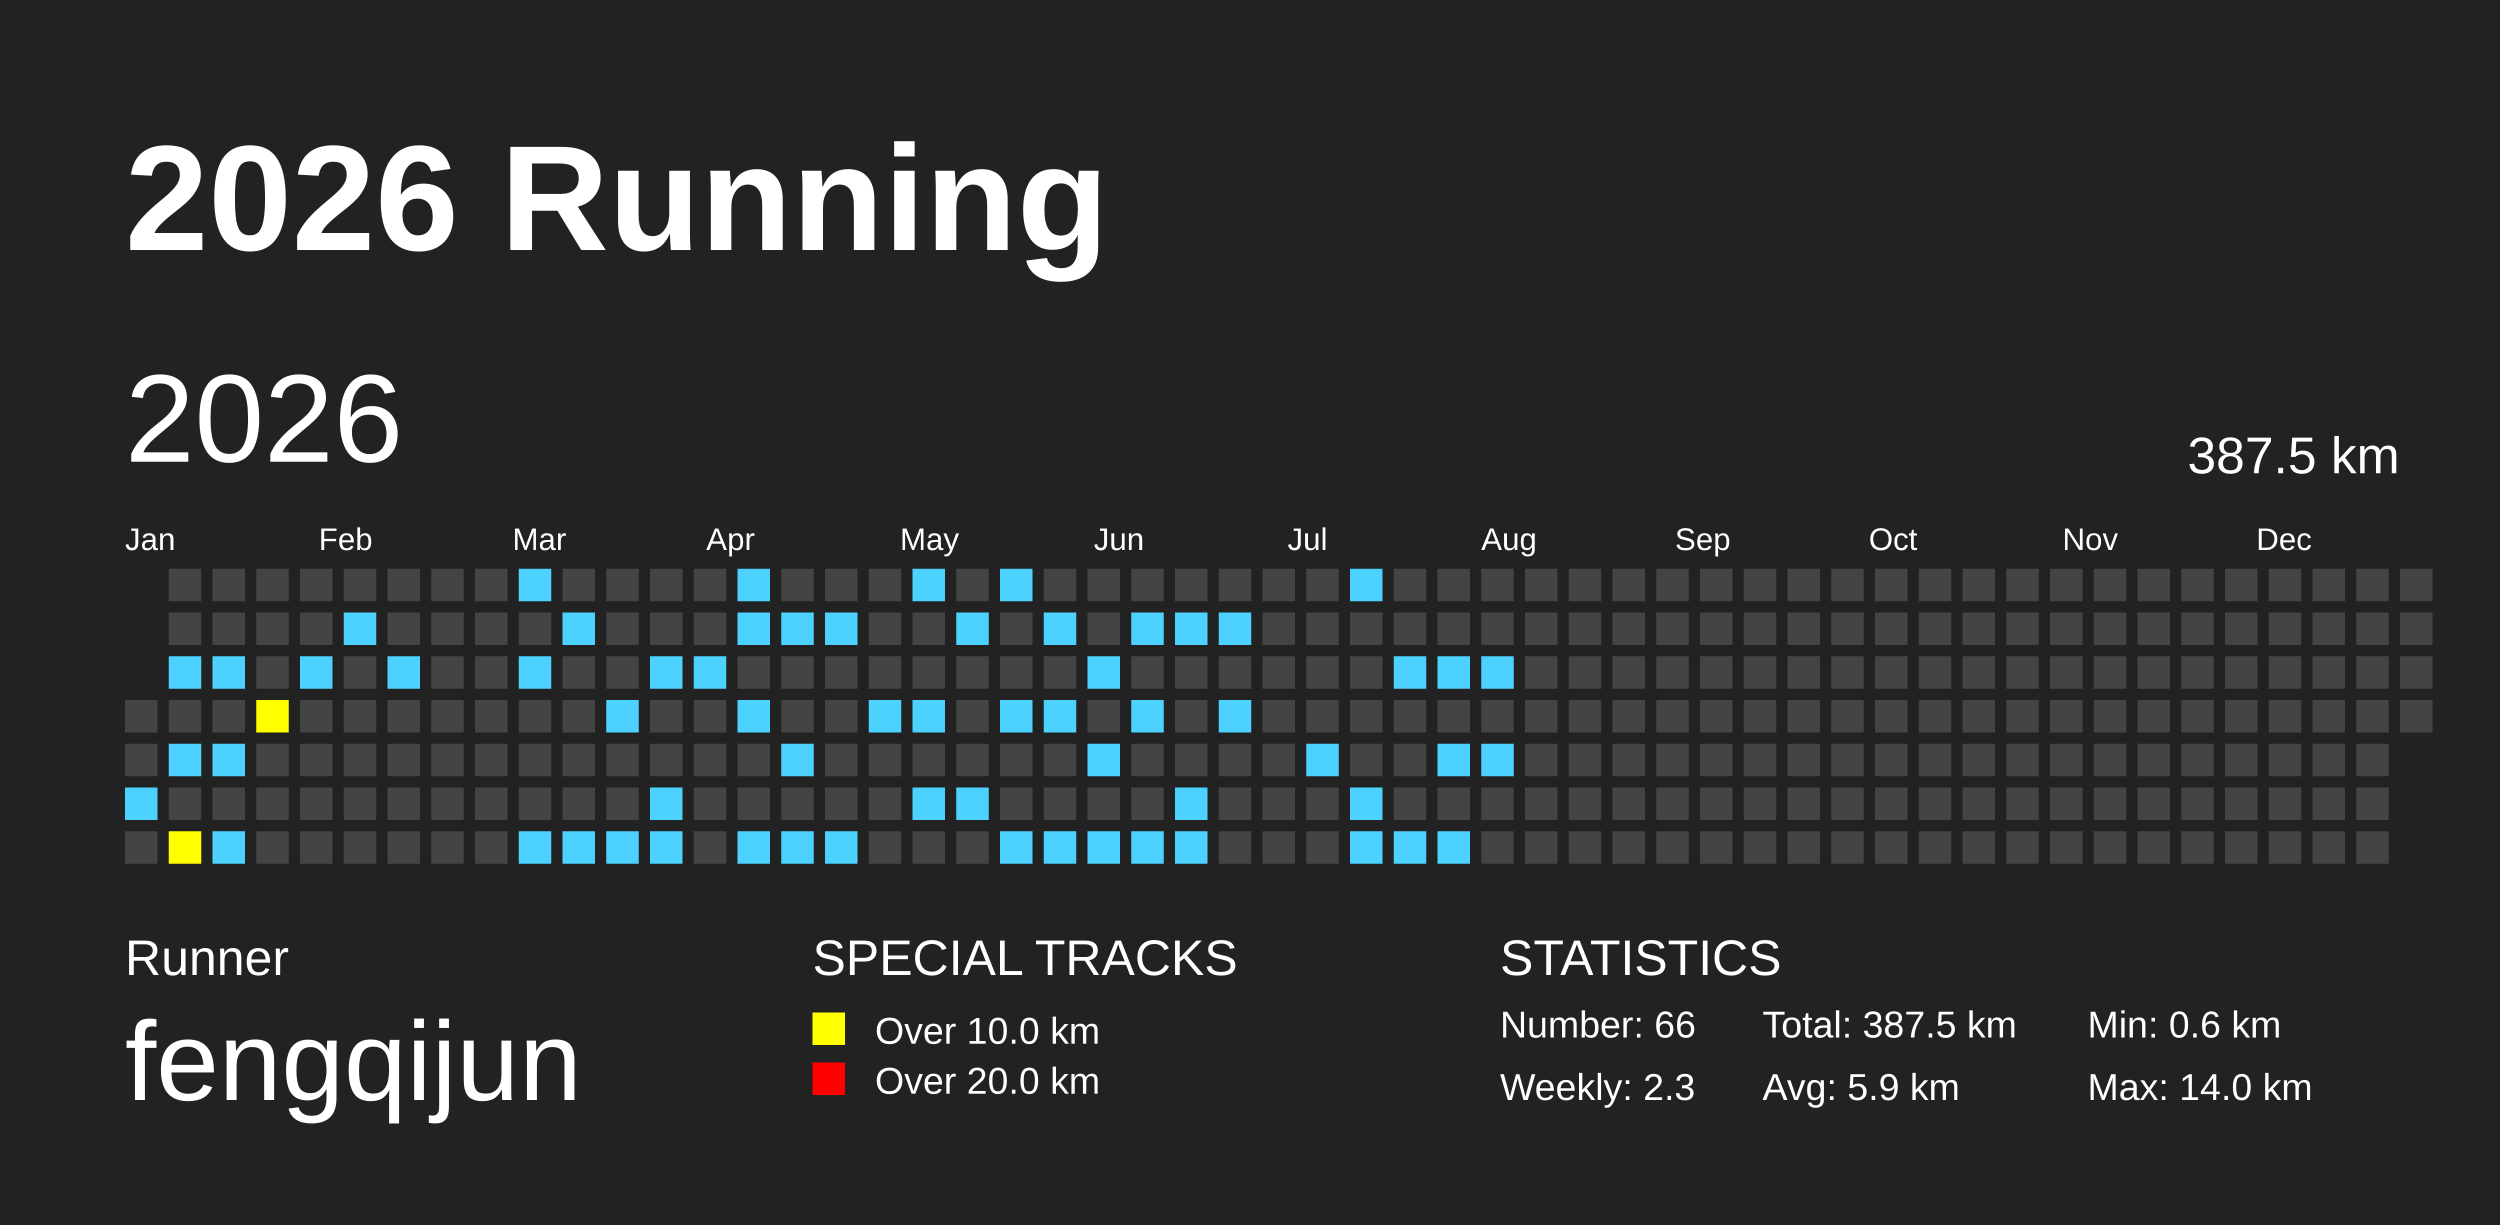
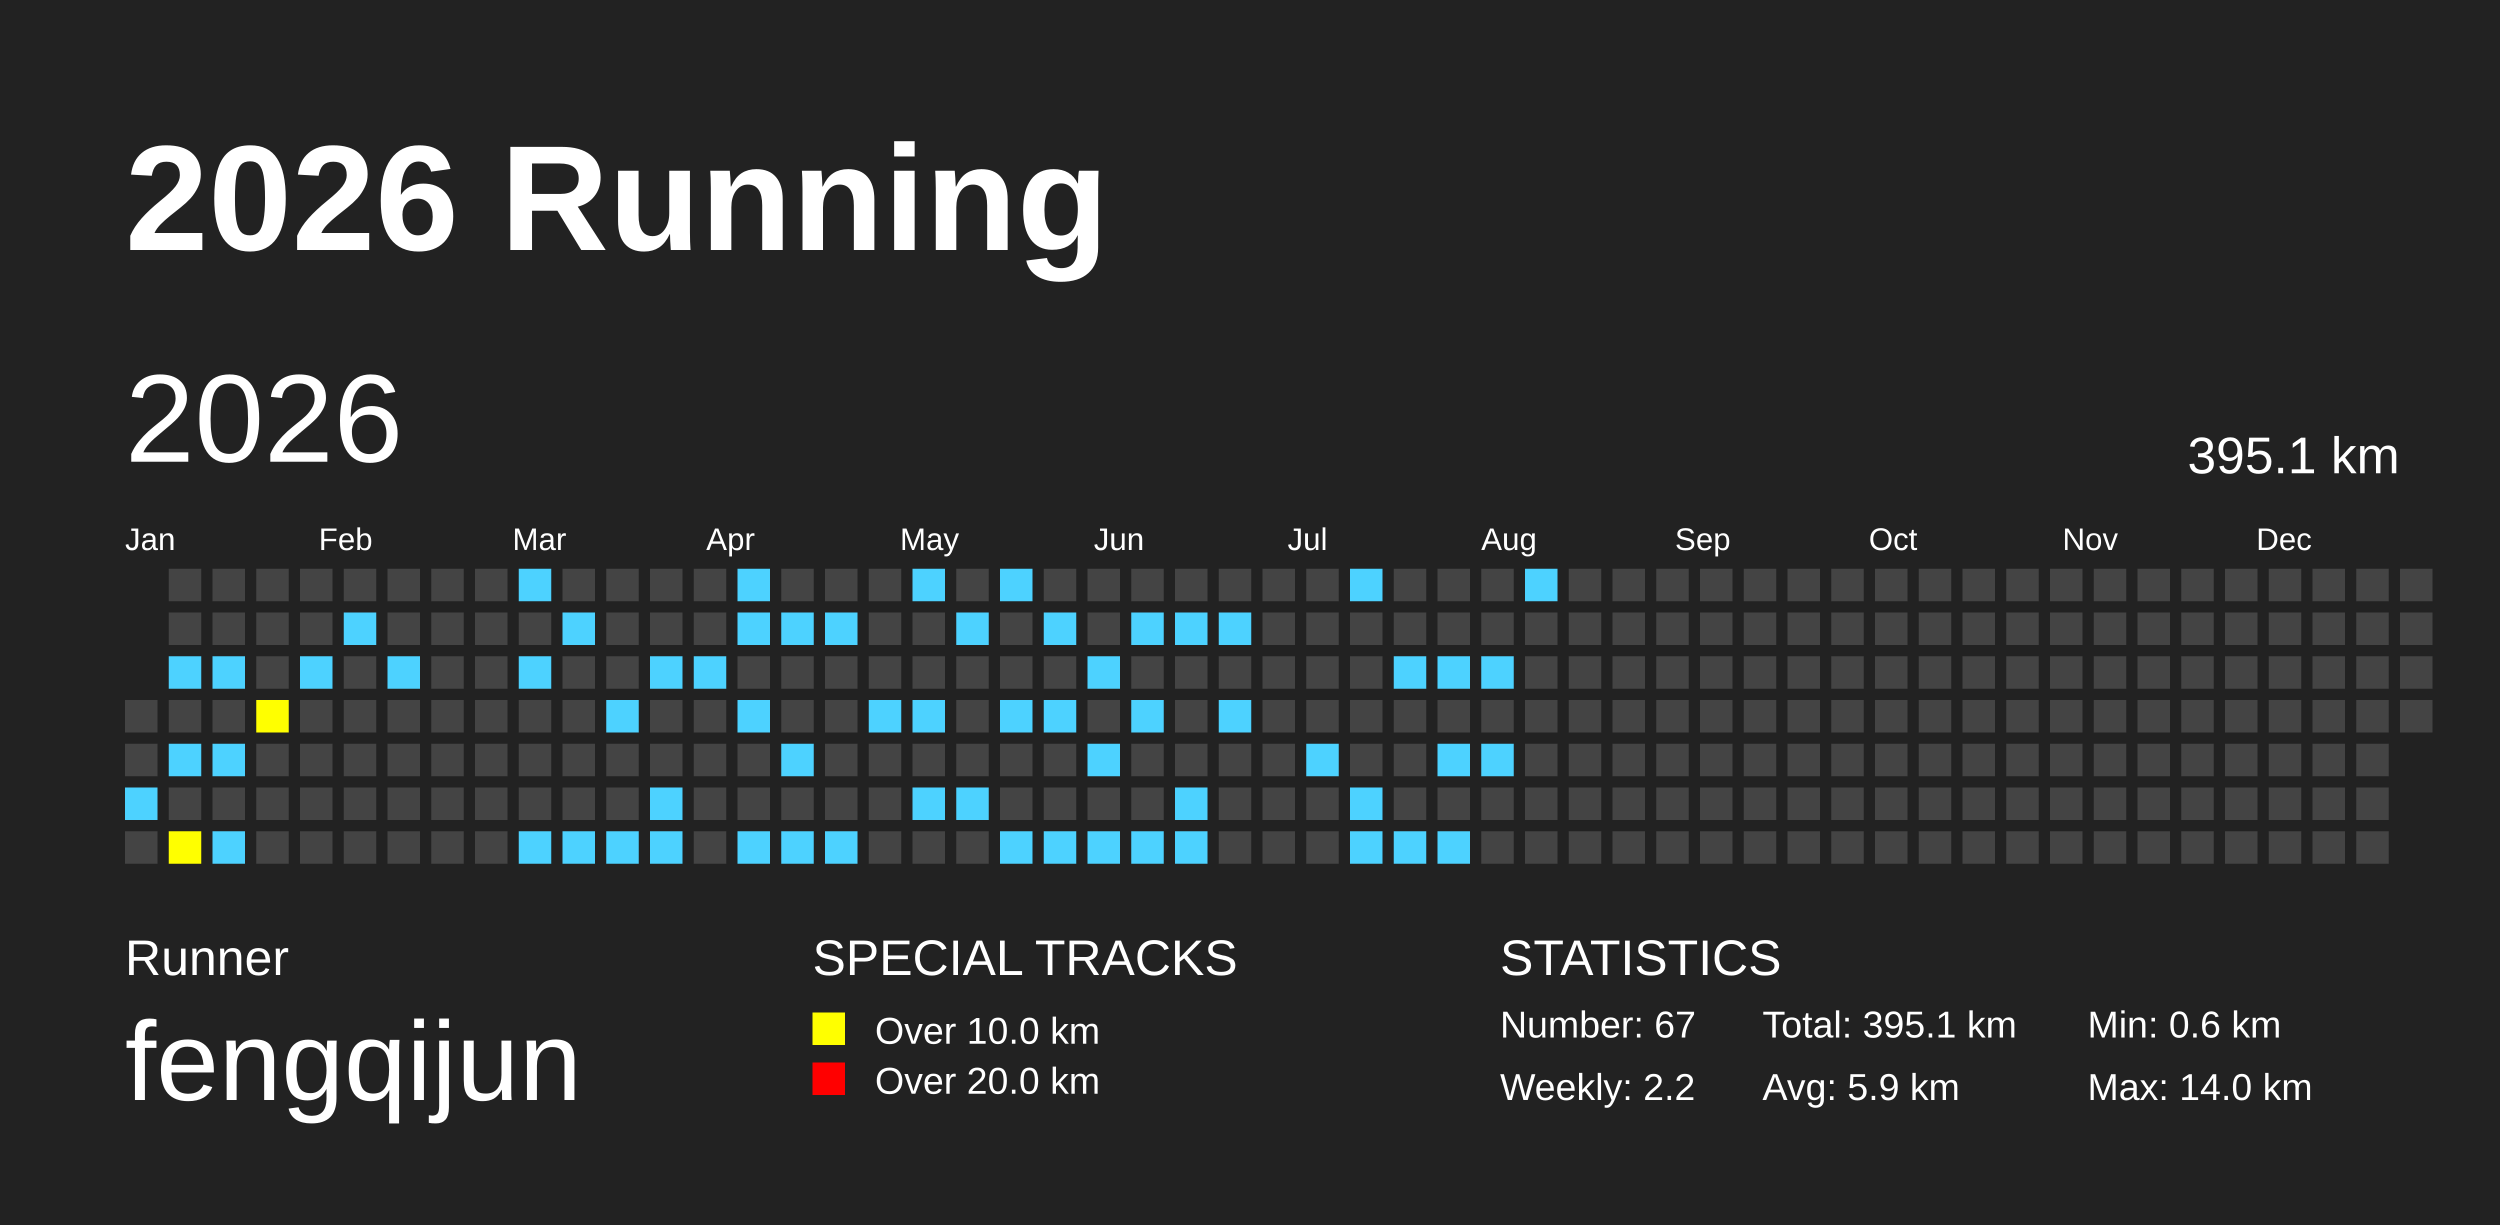
<svg xmlns="http://www.w3.org/2000/svg" baseProfile="full" height="98mm" version="1.1" viewBox="0,0,200,98" width="200mm">
  <defs />
  <rect fill="#222222" height="98" width="200" x="0" y="0" />
  <text fill="#FFFFFF" style="font-size:12px; font-family:Arial; font-weight:bold;" x="10" y="20">2026 Running</text>
  <text fill="#FFFFFF" style="font-size:4px; font-family:Arial" x="10" y="78">Runner</text>
  <text fill="#FFFFFF" style="font-size:9px; font-family:Arial" x="10" y="88">fengqijun</text>
  <text fill="#FFFFFF" style="font-size:4px; font-family:Arial" x="65" y="78">SPECIAL TRACKS</text>
  <rect fill="yellow" height="2.6" width="2.6" x="65" y="81" />
  <text fill="#FFFFFF" style="font-size:3px; font-family:Arial" x="70" y="83.5">Over 10.0 km</text>
  <rect fill="red" height="2.6" width="2.6" x="65" y="85" />
  <text fill="#FFFFFF" style="font-size:3px; font-family:Arial" x="70" y="87.5">Over 20.0 km</text>
  <text fill="#FFFFFF" style="font-size:4px; font-family:Arial" x="120" y="78">STATISTICS</text>
-   <text fill="#FFFFFF" style="font-size:3px; font-family:Arial" x="120" y="83">Number: 66</text>
-   <text fill="#FFFFFF" style="font-size:3px; font-family:Arial" x="120" y="88">Weekly: 2.3</text>
-   <text fill="#FFFFFF" style="font-size:3px; font-family:Arial" x="141" y="83">Total: 387.5 km</text>
+   <text fill="#FFFFFF" style="font-size:3px; font-family:Arial" x="120" y="83">Number: 67</text>
+   <text fill="#FFFFFF" style="font-size:3px; font-family:Arial" x="120" y="88">Weekly: 2.2</text>
+   <text fill="#FFFFFF" style="font-size:3px; font-family:Arial" x="141" y="83">Total: 395.1 km</text>
  <text fill="#FFFFFF" style="font-size:3px; font-family:Arial" x="141" y="88">Avg: 5.9 km</text>
  <text fill="#FFFFFF" style="font-size:3px; font-family:Arial" x="167" y="83">Min: 0.6 km</text>
  <text fill="#FFFFFF" style="font-size:3px; font-family:Arial" x="167" y="88">Max: 14.0 km</text>
  <text dominant-baseline="hanging" fill="#FFFFFF" style="font-size:10.0px; font-family:Arial;" x="10" y="30">2026</text>
-   <text dominant-baseline="hanging" fill="#FFFFFF" style="font-size:4.125px; font-family:Arial;" x="175" y="35">387.5 km</text>
+   <text dominant-baseline="hanging" fill="#FFFFFF" style="font-size:4.125px; font-family:Arial;" x="175" y="35">395.1 km</text>
  <text fill="#FFFFFF" style="font-size:2.5px; font-family:Arial" x="10.0" y="44">Jan</text>
  <text fill="#FFFFFF" style="font-size:2.5px; font-family:Arial" x="25.5" y="44">Feb</text>
  <text fill="#FFFFFF" style="font-size:2.5px; font-family:Arial" x="41.0" y="44">Mar</text>
  <text fill="#FFFFFF" style="font-size:2.5px; font-family:Arial" x="56.5" y="44">Apr</text>
  <text fill="#FFFFFF" style="font-size:2.5px; font-family:Arial" x="72.0" y="44">May</text>
  <text fill="#FFFFFF" style="font-size:2.5px; font-family:Arial" x="87.5" y="44">Jun</text>
  <text fill="#FFFFFF" style="font-size:2.5px; font-family:Arial" x="103.0" y="44">Jul</text>
  <text fill="#FFFFFF" style="font-size:2.5px; font-family:Arial" x="118.5" y="44">Aug</text>
  <text fill="#FFFFFF" style="font-size:2.5px; font-family:Arial" x="134.0" y="44">Sep</text>
  <text fill="#FFFFFF" style="font-size:2.5px; font-family:Arial" x="149.5" y="44">Oct</text>
  <text fill="#FFFFFF" style="font-size:2.5px; font-family:Arial" x="165.0" y="44">Nov</text>
  <text fill="#FFFFFF" style="font-size:2.5px; font-family:Arial" x="180.5" y="44">Dec</text>
  <rect fill="#444444" height="2.6" width="2.6" x="10.0" y="56.0" />
  <rect fill="#444444" height="2.6" width="2.6" x="10.0" y="59.5" />
  <rect fill="#4DD2FF" height="2.6" width="2.6" x="10.0" y="63.0" />
  <rect fill="#444444" height="2.6" width="2.6" x="10.0" y="66.5" />
  <rect fill="#444444" height="2.6" width="2.6" x="13.5" y="45.5" />
  <rect fill="#444444" height="2.6" width="2.6" x="13.5" y="49.0" />
  <rect fill="#4DD2FF" height="2.6" width="2.6" x="13.5" y="52.5" />
  <rect fill="#444444" height="2.6" width="2.6" x="13.5" y="56.0" />
  <rect fill="#4DD2FF" height="2.6" width="2.6" x="13.5" y="59.5" />
  <rect fill="#444444" height="2.6" width="2.6" x="13.5" y="63.0" />
  <rect fill="yellow" height="2.6" width="2.6" x="13.5" y="66.5" />
  <rect fill="#444444" height="2.6" width="2.6" x="17.0" y="45.5" />
  <rect fill="#444444" height="2.6" width="2.6" x="17.0" y="49.0" />
  <rect fill="#4DD2FF" height="2.6" width="2.6" x="17.0" y="52.5" />
  <rect fill="#444444" height="2.6" width="2.6" x="17.0" y="56.0" />
  <rect fill="#4DD2FF" height="2.6" width="2.6" x="17.0" y="59.5" />
  <rect fill="#444444" height="2.6" width="2.6" x="17.0" y="63.0" />
  <rect fill="#4DD2FF" height="2.6" width="2.6" x="17.0" y="66.5" />
  <rect fill="#444444" height="2.6" width="2.6" x="20.5" y="45.5" />
  <rect fill="#444444" height="2.6" width="2.6" x="20.5" y="49.0" />
  <rect fill="#444444" height="2.6" width="2.6" x="20.5" y="52.5" />
  <rect fill="yellow" height="2.6" width="2.6" x="20.5" y="56.0" />
  <rect fill="#444444" height="2.6" width="2.6" x="20.5" y="59.5" />
  <rect fill="#444444" height="2.6" width="2.6" x="20.5" y="63.0" />
  <rect fill="#444444" height="2.6" width="2.6" x="20.5" y="66.5" />
  <rect fill="#444444" height="2.6" width="2.6" x="24.0" y="45.5" />
  <rect fill="#444444" height="2.6" width="2.6" x="24.0" y="49.0" />
  <rect fill="#4DD2FF" height="2.6" width="2.6" x="24.0" y="52.5" />
  <rect fill="#444444" height="2.6" width="2.6" x="24.0" y="56.0" />
  <rect fill="#444444" height="2.6" width="2.6" x="24.0" y="59.5" />
  <rect fill="#444444" height="2.6" width="2.6" x="24.0" y="63.0" />
  <rect fill="#444444" height="2.6" width="2.6" x="24.0" y="66.5" />
  <rect fill="#444444" height="2.6" width="2.6" x="27.5" y="45.5" />
  <rect fill="#4DD2FF" height="2.6" width="2.6" x="27.5" y="49.0" />
  <rect fill="#444444" height="2.6" width="2.6" x="27.5" y="52.5" />
  <rect fill="#444444" height="2.6" width="2.6" x="27.5" y="56.0" />
  <rect fill="#444444" height="2.6" width="2.6" x="27.5" y="59.5" />
  <rect fill="#444444" height="2.6" width="2.6" x="27.5" y="63.0" />
  <rect fill="#444444" height="2.6" width="2.6" x="27.5" y="66.5" />
  <rect fill="#444444" height="2.6" width="2.6" x="31.0" y="45.5" />
  <rect fill="#444444" height="2.6" width="2.6" x="31.0" y="49.0" />
  <rect fill="#4DD2FF" height="2.6" width="2.6" x="31.0" y="52.5" />
  <rect fill="#444444" height="2.6" width="2.6" x="31.0" y="56.0" />
  <rect fill="#444444" height="2.6" width="2.6" x="31.0" y="59.5" />
  <rect fill="#444444" height="2.6" width="2.6" x="31.0" y="63.0" />
  <rect fill="#444444" height="2.6" width="2.6" x="31.0" y="66.5" />
  <rect fill="#444444" height="2.6" width="2.6" x="34.5" y="45.5" />
  <rect fill="#444444" height="2.6" width="2.6" x="34.5" y="49.0" />
  <rect fill="#444444" height="2.6" width="2.6" x="34.5" y="52.5" />
  <rect fill="#444444" height="2.6" width="2.6" x="34.5" y="56.0" />
  <rect fill="#444444" height="2.6" width="2.6" x="34.5" y="59.5" />
  <rect fill="#444444" height="2.6" width="2.6" x="34.5" y="63.0" />
  <rect fill="#444444" height="2.6" width="2.6" x="34.5" y="66.5" />
  <rect fill="#444444" height="2.6" width="2.6" x="38.0" y="45.5" />
  <rect fill="#444444" height="2.6" width="2.6" x="38.0" y="49.0" />
  <rect fill="#444444" height="2.6" width="2.6" x="38.0" y="52.5" />
  <rect fill="#444444" height="2.6" width="2.6" x="38.0" y="56.0" />
  <rect fill="#444444" height="2.6" width="2.6" x="38.0" y="59.5" />
  <rect fill="#444444" height="2.6" width="2.6" x="38.0" y="63.0" />
  <rect fill="#444444" height="2.6" width="2.6" x="38.0" y="66.5" />
  <rect fill="#4DD2FF" height="2.6" width="2.6" x="41.5" y="45.5" />
  <rect fill="#444444" height="2.6" width="2.6" x="41.5" y="49.0" />
  <rect fill="#4DD2FF" height="2.6" width="2.6" x="41.5" y="52.5" />
  <rect fill="#444444" height="2.6" width="2.6" x="41.5" y="56.0" />
  <rect fill="#444444" height="2.6" width="2.6" x="41.5" y="59.5" />
  <rect fill="#444444" height="2.6" width="2.6" x="41.5" y="63.0" />
  <rect fill="#4DD2FF" height="2.6" width="2.6" x="41.5" y="66.5" />
  <rect fill="#444444" height="2.6" width="2.6" x="45.0" y="45.5" />
  <rect fill="#4DD2FF" height="2.6" width="2.6" x="45.0" y="49.0" />
  <rect fill="#444444" height="2.6" width="2.6" x="45.0" y="52.5" />
  <rect fill="#444444" height="2.6" width="2.6" x="45.0" y="56.0" />
  <rect fill="#444444" height="2.6" width="2.6" x="45.0" y="59.5" />
  <rect fill="#444444" height="2.6" width="2.6" x="45.0" y="63.0" />
  <rect fill="#4DD2FF" height="2.6" width="2.6" x="45.0" y="66.5" />
  <rect fill="#444444" height="2.6" width="2.6" x="48.5" y="45.5" />
  <rect fill="#444444" height="2.6" width="2.6" x="48.5" y="49.0" />
  <rect fill="#444444" height="2.6" width="2.6" x="48.5" y="52.5" />
  <rect fill="#4DD2FF" height="2.6" width="2.6" x="48.5" y="56.0" />
  <rect fill="#444444" height="2.6" width="2.6" x="48.5" y="59.5" />
  <rect fill="#444444" height="2.6" width="2.6" x="48.5" y="63.0" />
  <rect fill="#4DD2FF" height="2.6" width="2.6" x="48.5" y="66.5" />
  <rect fill="#444444" height="2.6" width="2.6" x="52.0" y="45.5" />
  <rect fill="#444444" height="2.6" width="2.6" x="52.0" y="49.0" />
  <rect fill="#4DD2FF" height="2.6" width="2.6" x="52.0" y="52.5" />
  <rect fill="#444444" height="2.6" width="2.6" x="52.0" y="56.0" />
  <rect fill="#444444" height="2.6" width="2.6" x="52.0" y="59.5" />
  <rect fill="#4DD2FF" height="2.6" width="2.6" x="52.0" y="63.0" />
  <rect fill="#4DD2FF" height="2.6" width="2.6" x="52.0" y="66.5" />
  <rect fill="#444444" height="2.6" width="2.6" x="55.5" y="45.5" />
  <rect fill="#444444" height="2.6" width="2.6" x="55.5" y="49.0" />
  <rect fill="#4DD2FF" height="2.6" width="2.6" x="55.5" y="52.5" />
  <rect fill="#444444" height="2.6" width="2.6" x="55.5" y="56.0" />
  <rect fill="#444444" height="2.6" width="2.6" x="55.5" y="59.5" />
  <rect fill="#444444" height="2.6" width="2.6" x="55.5" y="63.0" />
  <rect fill="#444444" height="2.6" width="2.6" x="55.5" y="66.5" />
  <rect fill="#4DD2FF" height="2.6" width="2.6" x="59.0" y="45.5" />
  <rect fill="#4DD2FF" height="2.6" width="2.6" x="59.0" y="49.0" />
  <rect fill="#444444" height="2.6" width="2.6" x="59.0" y="52.5" />
  <rect fill="#4DD2FF" height="2.6" width="2.6" x="59.0" y="56.0" />
  <rect fill="#444444" height="2.6" width="2.6" x="59.0" y="59.5" />
  <rect fill="#444444" height="2.6" width="2.6" x="59.0" y="63.0" />
  <rect fill="#4DD2FF" height="2.6" width="2.6" x="59.0" y="66.5" />
  <rect fill="#444444" height="2.6" width="2.6" x="62.5" y="45.5" />
  <rect fill="#4DD2FF" height="2.6" width="2.6" x="62.5" y="49.0" />
  <rect fill="#444444" height="2.6" width="2.6" x="62.5" y="52.5" />
  <rect fill="#444444" height="2.6" width="2.6" x="62.5" y="56.0" />
  <rect fill="#4DD2FF" height="2.6" width="2.6" x="62.5" y="59.5" />
  <rect fill="#444444" height="2.6" width="2.6" x="62.5" y="63.0" />
  <rect fill="#4DD2FF" height="2.6" width="2.6" x="62.5" y="66.5" />
  <rect fill="#444444" height="2.6" width="2.6" x="66.0" y="45.5" />
  <rect fill="#4DD2FF" height="2.6" width="2.6" x="66.0" y="49.0" />
  <rect fill="#444444" height="2.6" width="2.6" x="66.0" y="52.5" />
  <rect fill="#444444" height="2.6" width="2.6" x="66.0" y="56.0" />
  <rect fill="#444444" height="2.6" width="2.6" x="66.0" y="59.5" />
  <rect fill="#444444" height="2.6" width="2.6" x="66.0" y="63.0" />
  <rect fill="#4DD2FF" height="2.6" width="2.6" x="66.0" y="66.5" />
  <rect fill="#444444" height="2.6" width="2.6" x="69.5" y="45.5" />
  <rect fill="#444444" height="2.6" width="2.6" x="69.5" y="49.0" />
  <rect fill="#444444" height="2.6" width="2.6" x="69.5" y="52.5" />
  <rect fill="#4DD2FF" height="2.6" width="2.6" x="69.5" y="56.0" />
  <rect fill="#444444" height="2.6" width="2.6" x="69.5" y="59.5" />
  <rect fill="#444444" height="2.6" width="2.6" x="69.5" y="63.0" />
  <rect fill="#444444" height="2.6" width="2.6" x="69.5" y="66.5" />
  <rect fill="#4DD2FF" height="2.6" width="2.6" x="73.0" y="45.5" />
  <rect fill="#444444" height="2.6" width="2.6" x="73.0" y="49.0" />
  <rect fill="#444444" height="2.6" width="2.6" x="73.0" y="52.5" />
  <rect fill="#4DD2FF" height="2.6" width="2.6" x="73.0" y="56.0" />
  <rect fill="#444444" height="2.6" width="2.6" x="73.0" y="59.5" />
  <rect fill="#4DD2FF" height="2.6" width="2.6" x="73.0" y="63.0" />
  <rect fill="#444444" height="2.6" width="2.6" x="73.0" y="66.5" />
  <rect fill="#444444" height="2.6" width="2.6" x="76.5" y="45.5" />
  <rect fill="#4DD2FF" height="2.6" width="2.6" x="76.5" y="49.0" />
  <rect fill="#444444" height="2.6" width="2.6" x="76.5" y="52.5" />
  <rect fill="#444444" height="2.6" width="2.6" x="76.5" y="56.0" />
  <rect fill="#444444" height="2.6" width="2.6" x="76.5" y="59.5" />
  <rect fill="#4DD2FF" height="2.6" width="2.6" x="76.5" y="63.0" />
  <rect fill="#444444" height="2.6" width="2.6" x="76.5" y="66.5" />
  <rect fill="#4DD2FF" height="2.6" width="2.6" x="80.0" y="45.5" />
  <rect fill="#444444" height="2.6" width="2.6" x="80.0" y="49.0" />
  <rect fill="#444444" height="2.6" width="2.6" x="80.0" y="52.5" />
  <rect fill="#4DD2FF" height="2.6" width="2.6" x="80.0" y="56.0" />
  <rect fill="#444444" height="2.6" width="2.6" x="80.0" y="59.5" />
  <rect fill="#444444" height="2.6" width="2.6" x="80.0" y="63.0" />
  <rect fill="#4DD2FF" height="2.6" width="2.6" x="80.0" y="66.5" />
  <rect fill="#444444" height="2.6" width="2.6" x="83.5" y="45.5" />
  <rect fill="#4DD2FF" height="2.6" width="2.6" x="83.5" y="49.0" />
  <rect fill="#444444" height="2.6" width="2.6" x="83.5" y="52.5" />
  <rect fill="#4DD2FF" height="2.6" width="2.6" x="83.5" y="56.0" />
  <rect fill="#444444" height="2.6" width="2.6" x="83.5" y="59.5" />
  <rect fill="#444444" height="2.6" width="2.6" x="83.5" y="63.0" />
  <rect fill="#4DD2FF" height="2.6" width="2.6" x="83.5" y="66.5" />
  <rect fill="#444444" height="2.6" width="2.6" x="87.0" y="45.5" />
  <rect fill="#444444" height="2.6" width="2.6" x="87.0" y="49.0" />
  <rect fill="#4DD2FF" height="2.6" width="2.6" x="87.0" y="52.5" />
  <rect fill="#444444" height="2.6" width="2.6" x="87.0" y="56.0" />
  <rect fill="#4DD2FF" height="2.6" width="2.6" x="87.0" y="59.5" />
  <rect fill="#444444" height="2.6" width="2.6" x="87.0" y="63.0" />
  <rect fill="#4DD2FF" height="2.6" width="2.6" x="87.0" y="66.5" />
  <rect fill="#444444" height="2.6" width="2.6" x="90.5" y="45.5" />
  <rect fill="#4DD2FF" height="2.6" width="2.6" x="90.5" y="49.0" />
  <rect fill="#444444" height="2.6" width="2.6" x="90.5" y="52.5" />
  <rect fill="#4DD2FF" height="2.6" width="2.6" x="90.5" y="56.0" />
  <rect fill="#444444" height="2.6" width="2.6" x="90.5" y="59.5" />
  <rect fill="#444444" height="2.6" width="2.6" x="90.5" y="63.0" />
  <rect fill="#4DD2FF" height="2.6" width="2.6" x="90.5" y="66.5" />
  <rect fill="#444444" height="2.6" width="2.6" x="94.0" y="45.5" />
  <rect fill="#4DD2FF" height="2.6" width="2.6" x="94.0" y="49.0" />
  <rect fill="#444444" height="2.6" width="2.6" x="94.0" y="52.5" />
  <rect fill="#444444" height="2.6" width="2.6" x="94.0" y="56.0" />
  <rect fill="#444444" height="2.6" width="2.6" x="94.0" y="59.5" />
  <rect fill="#4DD2FF" height="2.6" width="2.6" x="94.0" y="63.0" />
  <rect fill="#4DD2FF" height="2.6" width="2.6" x="94.0" y="66.5" />
  <rect fill="#444444" height="2.6" width="2.6" x="97.5" y="45.5" />
  <rect fill="#4DD2FF" height="2.6" width="2.6" x="97.5" y="49.0" />
  <rect fill="#444444" height="2.6" width="2.6" x="97.5" y="52.5" />
  <rect fill="#4DD2FF" height="2.6" width="2.6" x="97.5" y="56.0" />
  <rect fill="#444444" height="2.6" width="2.6" x="97.5" y="59.5" />
  <rect fill="#444444" height="2.6" width="2.6" x="97.5" y="63.0" />
  <rect fill="#444444" height="2.6" width="2.6" x="97.5" y="66.5" />
  <rect fill="#444444" height="2.6" width="2.6" x="101.0" y="45.5" />
  <rect fill="#444444" height="2.6" width="2.6" x="101.0" y="49.0" />
  <rect fill="#444444" height="2.6" width="2.6" x="101.0" y="52.5" />
  <rect fill="#444444" height="2.6" width="2.6" x="101.0" y="56.0" />
  <rect fill="#444444" height="2.6" width="2.6" x="101.0" y="59.5" />
  <rect fill="#444444" height="2.6" width="2.6" x="101.0" y="63.0" />
  <rect fill="#444444" height="2.6" width="2.6" x="101.0" y="66.5" />
  <rect fill="#444444" height="2.6" width="2.6" x="104.5" y="45.5" />
  <rect fill="#444444" height="2.6" width="2.6" x="104.5" y="49.0" />
  <rect fill="#444444" height="2.6" width="2.6" x="104.5" y="52.5" />
  <rect fill="#444444" height="2.6" width="2.6" x="104.5" y="56.0" />
  <rect fill="#4DD2FF" height="2.6" width="2.6" x="104.5" y="59.5" />
  <rect fill="#444444" height="2.6" width="2.6" x="104.5" y="63.0" />
  <rect fill="#444444" height="2.6" width="2.6" x="104.5" y="66.5" />
  <rect fill="#4DD2FF" height="2.6" width="2.6" x="108.0" y="45.5" />
  <rect fill="#444444" height="2.6" width="2.6" x="108.0" y="49.0" />
  <rect fill="#444444" height="2.6" width="2.6" x="108.0" y="52.5" />
  <rect fill="#444444" height="2.6" width="2.6" x="108.0" y="56.0" />
  <rect fill="#444444" height="2.6" width="2.6" x="108.0" y="59.5" />
  <rect fill="#4DD2FF" height="2.6" width="2.6" x="108.0" y="63.0" />
  <rect fill="#4DD2FF" height="2.6" width="2.6" x="108.0" y="66.5" />
  <rect fill="#444444" height="2.6" width="2.6" x="111.5" y="45.5" />
  <rect fill="#444444" height="2.6" width="2.6" x="111.5" y="49.0" />
  <rect fill="#4DD2FF" height="2.6" width="2.6" x="111.5" y="52.5" />
  <rect fill="#444444" height="2.6" width="2.6" x="111.5" y="56.0" />
  <rect fill="#444444" height="2.6" width="2.6" x="111.5" y="59.5" />
  <rect fill="#444444" height="2.6" width="2.6" x="111.5" y="63.0" />
  <rect fill="#4DD2FF" height="2.6" width="2.6" x="111.5" y="66.5" />
  <rect fill="#444444" height="2.6" width="2.6" x="115.0" y="45.5" />
  <rect fill="#444444" height="2.6" width="2.6" x="115.0" y="49.0" />
  <rect fill="#4DD2FF" height="2.6" width="2.6" x="115.0" y="52.5" />
  <rect fill="#444444" height="2.6" width="2.6" x="115.0" y="56.0" />
  <rect fill="#4DD2FF" height="2.6" width="2.6" x="115.0" y="59.5" />
  <rect fill="#444444" height="2.6" width="2.6" x="115.0" y="63.0" />
  <rect fill="#4DD2FF" height="2.6" width="2.6" x="115.0" y="66.5" />
  <rect fill="#444444" height="2.6" width="2.6" x="118.5" y="45.5" />
  <rect fill="#444444" height="2.6" width="2.6" x="118.5" y="49.0" />
  <rect fill="#4DD2FF" height="2.6" width="2.6" x="118.5" y="52.5" />
  <rect fill="#444444" height="2.6" width="2.6" x="118.5" y="56.0" />
  <rect fill="#4DD2FF" height="2.6" width="2.6" x="118.5" y="59.5" />
  <rect fill="#444444" height="2.6" width="2.6" x="118.5" y="63.0" />
  <rect fill="#444444" height="2.6" width="2.6" x="118.5" y="66.5" />
-   <rect fill="#444444" height="2.6" width="2.6" x="122.0" y="45.5" />
+   <rect fill="#4DD2FF" height="2.6" width="2.6" x="122.0" y="45.5" />
  <rect fill="#444444" height="2.6" width="2.6" x="122.0" y="49.0" />
  <rect fill="#444444" height="2.6" width="2.6" x="122.0" y="52.5" />
  <rect fill="#444444" height="2.6" width="2.6" x="122.0" y="56.0" />
  <rect fill="#444444" height="2.6" width="2.6" x="122.0" y="59.5" />
  <rect fill="#444444" height="2.6" width="2.6" x="122.0" y="63.0" />
  <rect fill="#444444" height="2.6" width="2.6" x="122.0" y="66.5" />
  <rect fill="#444444" height="2.6" width="2.6" x="125.5" y="45.5" />
  <rect fill="#444444" height="2.6" width="2.6" x="125.5" y="49.0" />
  <rect fill="#444444" height="2.6" width="2.6" x="125.5" y="52.5" />
  <rect fill="#444444" height="2.6" width="2.6" x="125.5" y="56.0" />
  <rect fill="#444444" height="2.6" width="2.6" x="125.5" y="59.5" />
  <rect fill="#444444" height="2.6" width="2.6" x="125.5" y="63.0" />
  <rect fill="#444444" height="2.6" width="2.6" x="125.5" y="66.5" />
  <rect fill="#444444" height="2.6" width="2.6" x="129.0" y="45.5" />
  <rect fill="#444444" height="2.6" width="2.6" x="129.0" y="49.0" />
  <rect fill="#444444" height="2.6" width="2.6" x="129.0" y="52.5" />
  <rect fill="#444444" height="2.6" width="2.6" x="129.0" y="56.0" />
  <rect fill="#444444" height="2.6" width="2.6" x="129.0" y="59.5" />
  <rect fill="#444444" height="2.6" width="2.6" x="129.0" y="63.0" />
  <rect fill="#444444" height="2.6" width="2.6" x="129.0" y="66.5" />
  <rect fill="#444444" height="2.6" width="2.6" x="132.5" y="45.5" />
  <rect fill="#444444" height="2.6" width="2.6" x="132.5" y="49.0" />
  <rect fill="#444444" height="2.6" width="2.6" x="132.5" y="52.5" />
  <rect fill="#444444" height="2.6" width="2.6" x="132.5" y="56.0" />
  <rect fill="#444444" height="2.6" width="2.6" x="132.5" y="59.5" />
  <rect fill="#444444" height="2.6" width="2.6" x="132.5" y="63.0" />
  <rect fill="#444444" height="2.6" width="2.6" x="132.5" y="66.5" />
  <rect fill="#444444" height="2.6" width="2.6" x="136.0" y="45.5" />
  <rect fill="#444444" height="2.6" width="2.6" x="136.0" y="49.0" />
  <rect fill="#444444" height="2.6" width="2.6" x="136.0" y="52.5" />
  <rect fill="#444444" height="2.6" width="2.6" x="136.0" y="56.0" />
  <rect fill="#444444" height="2.6" width="2.6" x="136.0" y="59.5" />
  <rect fill="#444444" height="2.6" width="2.6" x="136.0" y="63.0" />
  <rect fill="#444444" height="2.6" width="2.6" x="136.0" y="66.5" />
  <rect fill="#444444" height="2.6" width="2.6" x="139.5" y="45.5" />
  <rect fill="#444444" height="2.6" width="2.6" x="139.5" y="49.0" />
  <rect fill="#444444" height="2.6" width="2.6" x="139.5" y="52.5" />
  <rect fill="#444444" height="2.6" width="2.6" x="139.5" y="56.0" />
  <rect fill="#444444" height="2.6" width="2.6" x="139.5" y="59.5" />
  <rect fill="#444444" height="2.6" width="2.6" x="139.5" y="63.0" />
  <rect fill="#444444" height="2.6" width="2.6" x="139.5" y="66.5" />
  <rect fill="#444444" height="2.6" width="2.6" x="143.0" y="45.5" />
  <rect fill="#444444" height="2.6" width="2.6" x="143.0" y="49.0" />
  <rect fill="#444444" height="2.6" width="2.6" x="143.0" y="52.5" />
  <rect fill="#444444" height="2.6" width="2.6" x="143.0" y="56.0" />
  <rect fill="#444444" height="2.6" width="2.6" x="143.0" y="59.5" />
  <rect fill="#444444" height="2.6" width="2.6" x="143.0" y="63.0" />
  <rect fill="#444444" height="2.6" width="2.6" x="143.0" y="66.5" />
  <rect fill="#444444" height="2.6" width="2.6" x="146.5" y="45.5" />
  <rect fill="#444444" height="2.6" width="2.6" x="146.5" y="49.0" />
  <rect fill="#444444" height="2.6" width="2.6" x="146.5" y="52.5" />
  <rect fill="#444444" height="2.6" width="2.6" x="146.5" y="56.0" />
  <rect fill="#444444" height="2.6" width="2.6" x="146.5" y="59.5" />
  <rect fill="#444444" height="2.6" width="2.6" x="146.5" y="63.0" />
  <rect fill="#444444" height="2.6" width="2.6" x="146.5" y="66.5" />
  <rect fill="#444444" height="2.6" width="2.6" x="150.0" y="45.5" />
  <rect fill="#444444" height="2.6" width="2.6" x="150.0" y="49.0" />
  <rect fill="#444444" height="2.6" width="2.6" x="150.0" y="52.5" />
  <rect fill="#444444" height="2.6" width="2.6" x="150.0" y="56.0" />
  <rect fill="#444444" height="2.6" width="2.6" x="150.0" y="59.5" />
  <rect fill="#444444" height="2.6" width="2.6" x="150.0" y="63.0" />
  <rect fill="#444444" height="2.6" width="2.6" x="150.0" y="66.5" />
  <rect fill="#444444" height="2.6" width="2.6" x="153.5" y="45.5" />
  <rect fill="#444444" height="2.6" width="2.6" x="153.5" y="49.0" />
  <rect fill="#444444" height="2.6" width="2.6" x="153.5" y="52.5" />
  <rect fill="#444444" height="2.6" width="2.6" x="153.5" y="56.0" />
  <rect fill="#444444" height="2.6" width="2.6" x="153.5" y="59.5" />
  <rect fill="#444444" height="2.6" width="2.6" x="153.5" y="63.0" />
  <rect fill="#444444" height="2.6" width="2.6" x="153.5" y="66.5" />
  <rect fill="#444444" height="2.6" width="2.6" x="157.0" y="45.5" />
  <rect fill="#444444" height="2.6" width="2.6" x="157.0" y="49.0" />
  <rect fill="#444444" height="2.6" width="2.6" x="157.0" y="52.5" />
  <rect fill="#444444" height="2.6" width="2.6" x="157.0" y="56.0" />
  <rect fill="#444444" height="2.6" width="2.6" x="157.0" y="59.5" />
  <rect fill="#444444" height="2.6" width="2.6" x="157.0" y="63.0" />
  <rect fill="#444444" height="2.6" width="2.6" x="157.0" y="66.5" />
  <rect fill="#444444" height="2.6" width="2.6" x="160.5" y="45.5" />
  <rect fill="#444444" height="2.6" width="2.6" x="160.5" y="49.0" />
  <rect fill="#444444" height="2.6" width="2.6" x="160.5" y="52.5" />
  <rect fill="#444444" height="2.6" width="2.6" x="160.5" y="56.0" />
  <rect fill="#444444" height="2.6" width="2.6" x="160.5" y="59.5" />
  <rect fill="#444444" height="2.6" width="2.6" x="160.5" y="63.0" />
  <rect fill="#444444" height="2.6" width="2.6" x="160.5" y="66.5" />
  <rect fill="#444444" height="2.6" width="2.6" x="164.0" y="45.5" />
  <rect fill="#444444" height="2.6" width="2.6" x="164.0" y="49.0" />
  <rect fill="#444444" height="2.6" width="2.6" x="164.0" y="52.5" />
  <rect fill="#444444" height="2.6" width="2.6" x="164.0" y="56.0" />
  <rect fill="#444444" height="2.6" width="2.6" x="164.0" y="59.5" />
  <rect fill="#444444" height="2.6" width="2.6" x="164.0" y="63.0" />
  <rect fill="#444444" height="2.6" width="2.6" x="164.0" y="66.5" />
  <rect fill="#444444" height="2.6" width="2.6" x="167.5" y="45.5" />
  <rect fill="#444444" height="2.6" width="2.6" x="167.5" y="49.0" />
  <rect fill="#444444" height="2.6" width="2.6" x="167.5" y="52.5" />
  <rect fill="#444444" height="2.6" width="2.6" x="167.5" y="56.0" />
  <rect fill="#444444" height="2.6" width="2.6" x="167.5" y="59.5" />
  <rect fill="#444444" height="2.6" width="2.6" x="167.5" y="63.0" />
  <rect fill="#444444" height="2.6" width="2.6" x="167.5" y="66.5" />
  <rect fill="#444444" height="2.6" width="2.6" x="171.0" y="45.5" />
  <rect fill="#444444" height="2.6" width="2.6" x="171.0" y="49.0" />
  <rect fill="#444444" height="2.6" width="2.6" x="171.0" y="52.5" />
  <rect fill="#444444" height="2.6" width="2.6" x="171.0" y="56.0" />
  <rect fill="#444444" height="2.6" width="2.6" x="171.0" y="59.5" />
  <rect fill="#444444" height="2.6" width="2.6" x="171.0" y="63.0" />
  <rect fill="#444444" height="2.6" width="2.6" x="171.0" y="66.5" />
  <rect fill="#444444" height="2.6" width="2.6" x="174.5" y="45.5" />
  <rect fill="#444444" height="2.6" width="2.6" x="174.5" y="49.0" />
  <rect fill="#444444" height="2.6" width="2.6" x="174.5" y="52.5" />
  <rect fill="#444444" height="2.6" width="2.6" x="174.5" y="56.0" />
  <rect fill="#444444" height="2.6" width="2.6" x="174.5" y="59.5" />
  <rect fill="#444444" height="2.6" width="2.6" x="174.5" y="63.0" />
  <rect fill="#444444" height="2.6" width="2.6" x="174.5" y="66.5" />
  <rect fill="#444444" height="2.6" width="2.6" x="178.0" y="45.5" />
  <rect fill="#444444" height="2.6" width="2.6" x="178.0" y="49.0" />
  <rect fill="#444444" height="2.6" width="2.6" x="178.0" y="52.5" />
  <rect fill="#444444" height="2.6" width="2.6" x="178.0" y="56.0" />
  <rect fill="#444444" height="2.6" width="2.6" x="178.0" y="59.5" />
  <rect fill="#444444" height="2.6" width="2.6" x="178.0" y="63.0" />
  <rect fill="#444444" height="2.6" width="2.6" x="178.0" y="66.5" />
  <rect fill="#444444" height="2.6" width="2.6" x="181.5" y="45.5" />
  <rect fill="#444444" height="2.6" width="2.6" x="181.5" y="49.0" />
  <rect fill="#444444" height="2.6" width="2.6" x="181.5" y="52.5" />
  <rect fill="#444444" height="2.6" width="2.6" x="181.5" y="56.0" />
  <rect fill="#444444" height="2.6" width="2.6" x="181.5" y="59.5" />
  <rect fill="#444444" height="2.6" width="2.6" x="181.5" y="63.0" />
  <rect fill="#444444" height="2.6" width="2.6" x="181.5" y="66.5" />
  <rect fill="#444444" height="2.6" width="2.6" x="185.0" y="45.5" />
  <rect fill="#444444" height="2.6" width="2.6" x="185.0" y="49.0" />
  <rect fill="#444444" height="2.6" width="2.6" x="185.0" y="52.5" />
  <rect fill="#444444" height="2.6" width="2.6" x="185.0" y="56.0" />
  <rect fill="#444444" height="2.6" width="2.6" x="185.0" y="59.5" />
  <rect fill="#444444" height="2.6" width="2.6" x="185.0" y="63.0" />
  <rect fill="#444444" height="2.6" width="2.6" x="185.0" y="66.5" />
  <rect fill="#444444" height="2.6" width="2.6" x="188.5" y="45.5" />
  <rect fill="#444444" height="2.6" width="2.6" x="188.5" y="49.0" />
  <rect fill="#444444" height="2.6" width="2.6" x="188.5" y="52.5" />
  <rect fill="#444444" height="2.6" width="2.6" x="188.5" y="56.0" />
  <rect fill="#444444" height="2.6" width="2.6" x="188.5" y="59.5" />
  <rect fill="#444444" height="2.6" width="2.6" x="188.5" y="63.0" />
  <rect fill="#444444" height="2.6" width="2.6" x="188.5" y="66.5" />
  <rect fill="#444444" height="2.6" width="2.6" x="192.0" y="45.5" />
  <rect fill="#444444" height="2.6" width="2.6" x="192.0" y="49.0" />
  <rect fill="#444444" height="2.6" width="2.6" x="192.0" y="52.5" />
  <rect fill="#444444" height="2.6" width="2.6" x="192.0" y="56.0" />
</svg>
